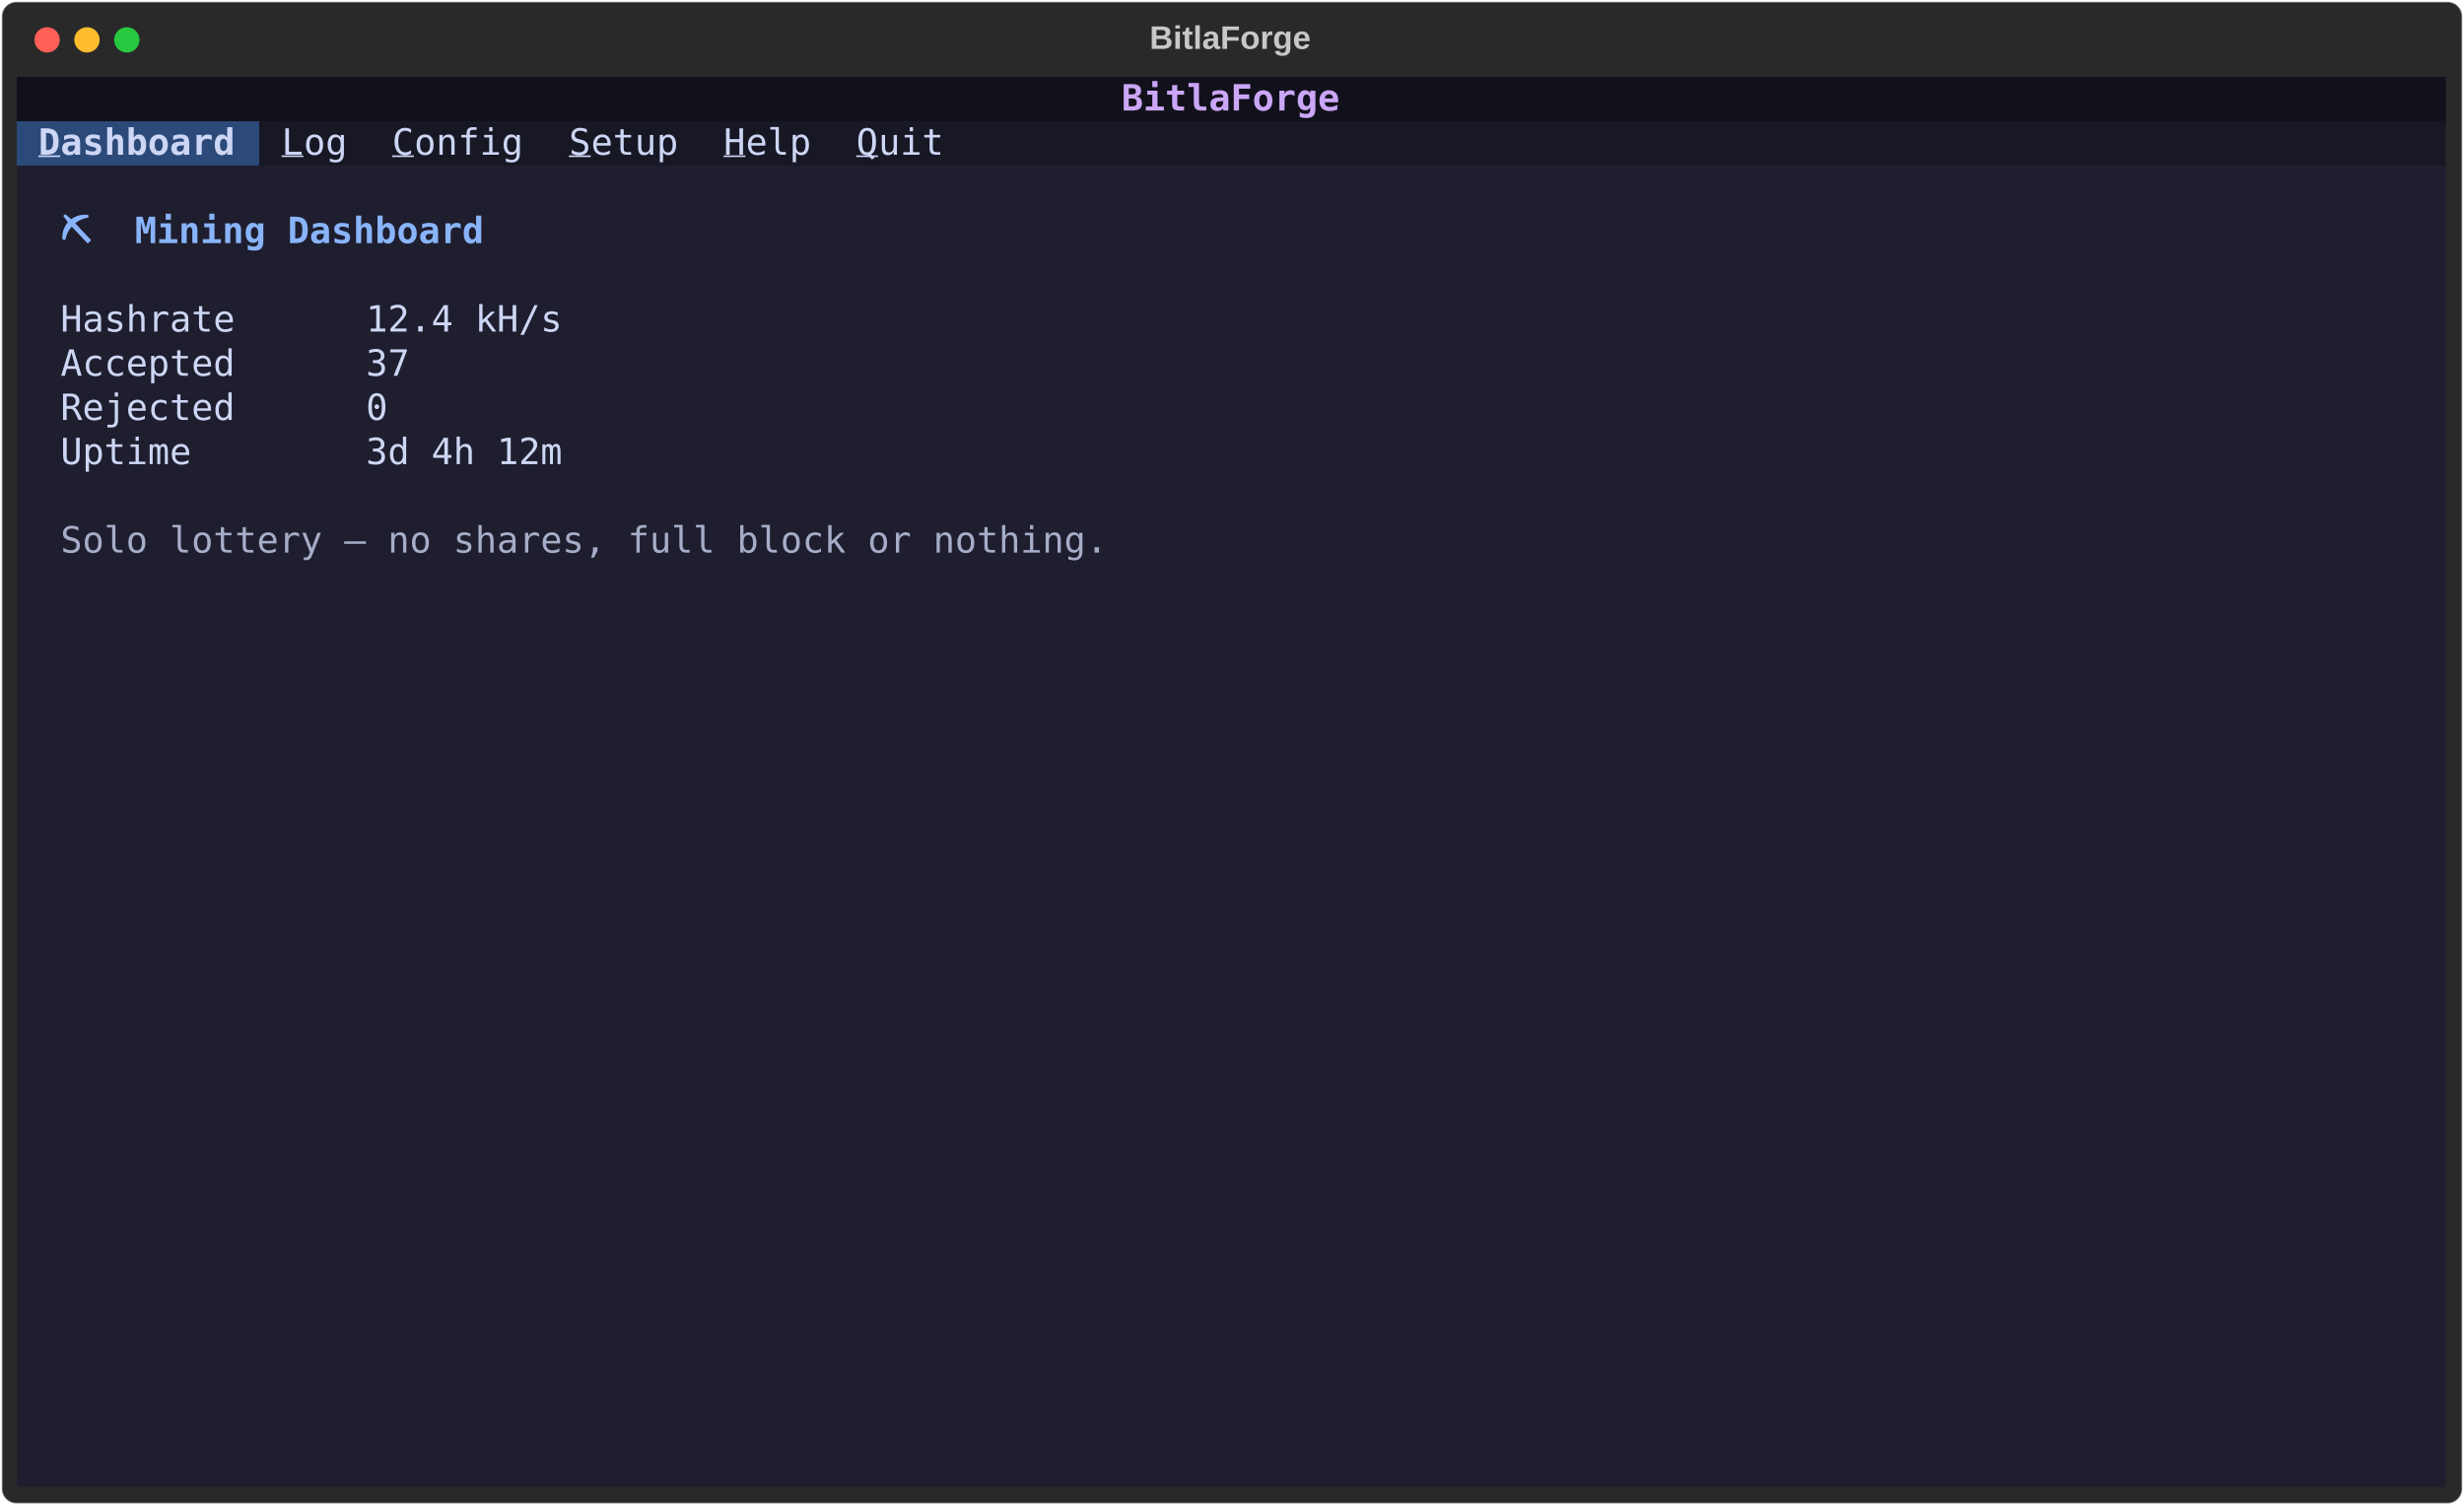
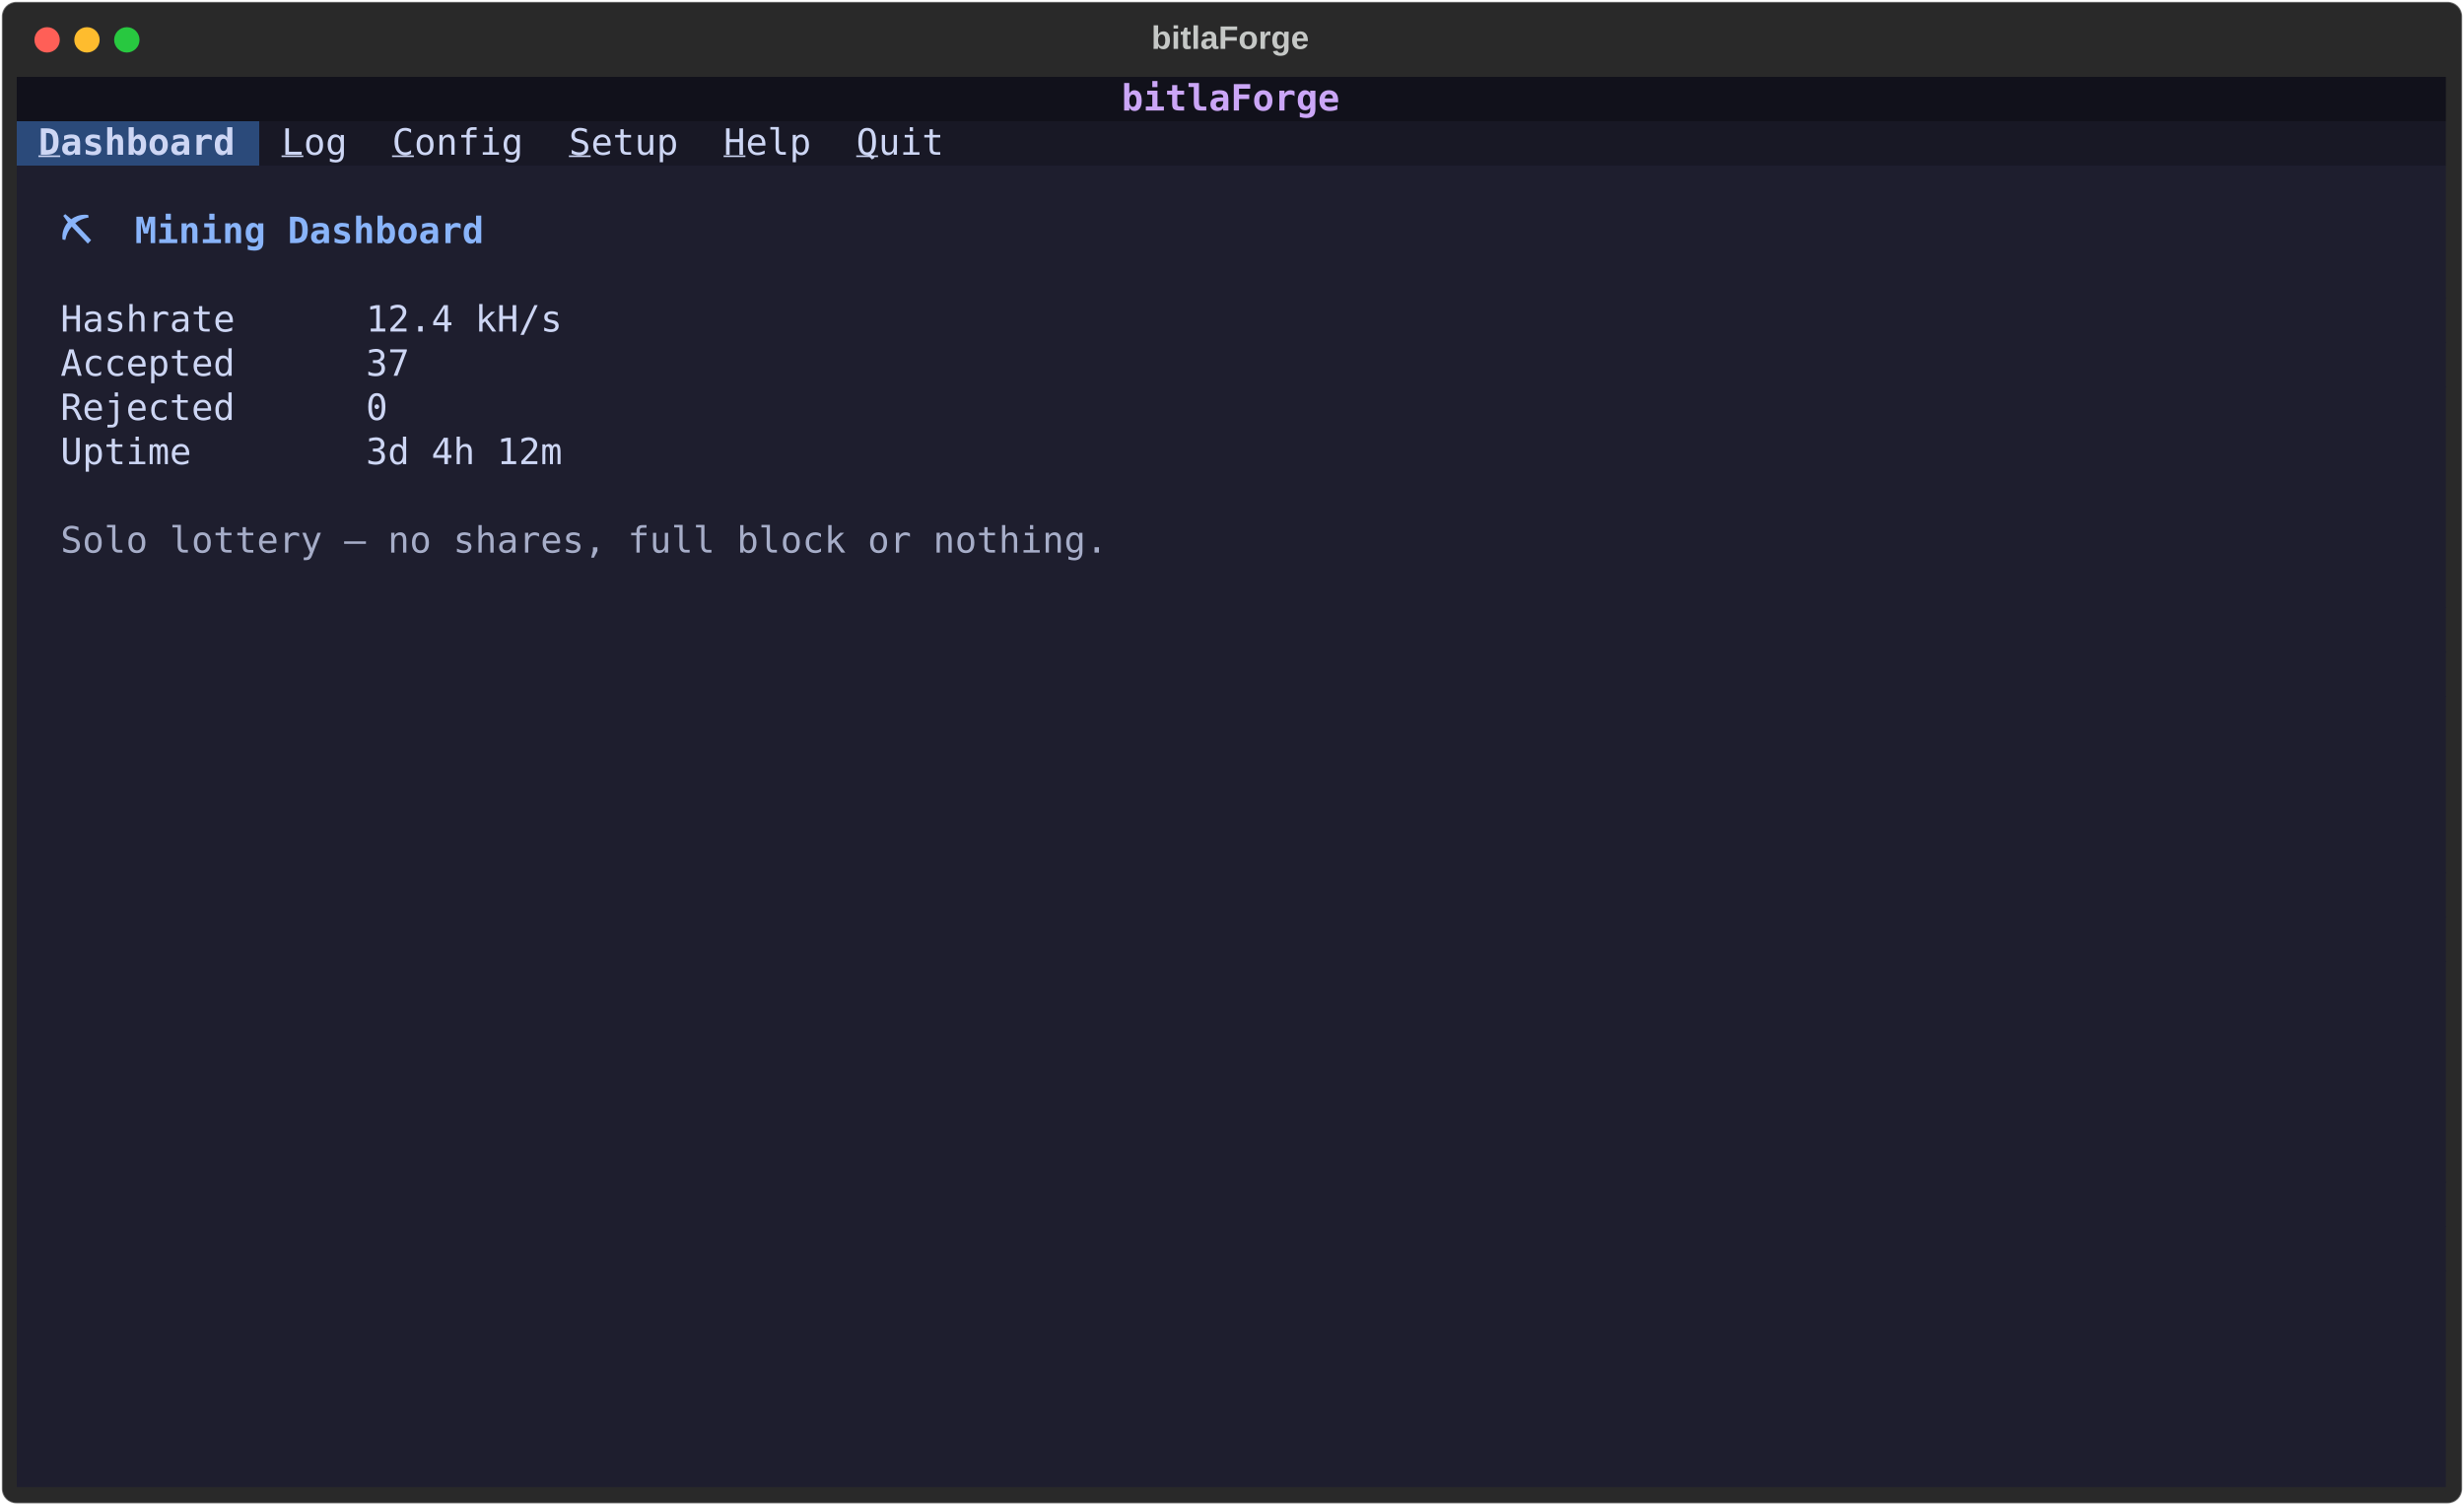
<svg xmlns="http://www.w3.org/2000/svg" class="rich-terminal" viewBox="0 0 1360 830.8">
  <style>

    @font-face {
        font-family: "Fira Code";
        src: local("FiraCode-Regular"),
                url("https://cdnjs.cloudflare.com/ajax/libs/firacode/6.2.0/woff2/FiraCode-Regular.woff2") format("woff2"),
                url("https://cdnjs.cloudflare.com/ajax/libs/firacode/6.2.0/woff/FiraCode-Regular.woff") format("woff");
        font-style: normal;
        font-weight: 400;
    }
    @font-face {
        font-family: "Fira Code";
        src: local("FiraCode-Bold"),
                url("https://cdnjs.cloudflare.com/ajax/libs/firacode/6.2.0/woff2/FiraCode-Bold.woff2") format("woff2"),
                url("https://cdnjs.cloudflare.com/ajax/libs/firacode/6.2.0/woff/FiraCode-Bold.woff") format("woff");
        font-style: bold;
        font-weight: 700;
    }

-     .terminal-1858011407-matrix {
+     .terminal-3195470159-matrix {
        font-family: Fira Code, monospace;
        font-size: 20px;
        line-height: 24.4px;
        font-variant-east-asian: full-width;
    }

-     .terminal-1858011407-title {
+     .terminal-3195470159-title {
        font-size: 18px;
        font-weight: bold;
        font-family: arial;
    }

-     .terminal-1858011407-r1 { fill: #c5c8c6 }
- .terminal-1858011407-r2 { fill: #cba6f7;font-weight: bold }
- .terminal-1858011407-r3 { fill: #cdd6f4;font-weight: bold }
- .terminal-1858011407-r4 { fill: #cdd6f4;font-weight: bold;text-decoration: underline; }
- .terminal-1858011407-r5 { fill: #cdd6f4 }
- .terminal-1858011407-r6 { fill: #cdd6f4;text-decoration: underline; }
- .terminal-1858011407-r7 { fill: #89b4fa;font-weight: bold }
- .terminal-1858011407-r8 { fill: #a6adc8 }
+     .terminal-3195470159-r1 { fill: #c5c8c6 }
+ .terminal-3195470159-r2 { fill: #cba6f7;font-weight: bold }
+ .terminal-3195470159-r3 { fill: #cdd6f4;font-weight: bold }
+ .terminal-3195470159-r4 { fill: #cdd6f4;font-weight: bold;text-decoration: underline; }
+ .terminal-3195470159-r5 { fill: #cdd6f4 }
+ .terminal-3195470159-r6 { fill: #cdd6f4;text-decoration: underline; }
+ .terminal-3195470159-r7 { fill: #89b4fa;font-weight: bold }
+ .terminal-3195470159-r8 { fill: #a6adc8 }
    </style>
  <defs>
-     <clipPath id="terminal-1858011407-clip-terminal">
+     <clipPath id="terminal-3195470159-clip-terminal">
      <rect x="0" y="0" width="1341.0" height="779.8" />
    </clipPath>
-     <clipPath id="terminal-1858011407-line-0">
+     <clipPath id="terminal-3195470159-line-0">
      <rect x="0" y="1.5" width="1342" height="24.65" />
    </clipPath>
-     <clipPath id="terminal-1858011407-line-1">
+     <clipPath id="terminal-3195470159-line-1">
      <rect x="0" y="25.9" width="1342" height="24.65" />
    </clipPath>
-     <clipPath id="terminal-1858011407-line-2">
+     <clipPath id="terminal-3195470159-line-2">
      <rect x="0" y="50.3" width="1342" height="24.65" />
    </clipPath>
-     <clipPath id="terminal-1858011407-line-3">
+     <clipPath id="terminal-3195470159-line-3">
      <rect x="0" y="74.7" width="1342" height="24.65" />
    </clipPath>
-     <clipPath id="terminal-1858011407-line-4">
+     <clipPath id="terminal-3195470159-line-4">
      <rect x="0" y="99.1" width="1342" height="24.65" />
    </clipPath>
-     <clipPath id="terminal-1858011407-line-5">
+     <clipPath id="terminal-3195470159-line-5">
      <rect x="0" y="123.5" width="1342" height="24.65" />
    </clipPath>
-     <clipPath id="terminal-1858011407-line-6">
+     <clipPath id="terminal-3195470159-line-6">
      <rect x="0" y="147.9" width="1342" height="24.65" />
    </clipPath>
-     <clipPath id="terminal-1858011407-line-7">
+     <clipPath id="terminal-3195470159-line-7">
      <rect x="0" y="172.3" width="1342" height="24.65" />
    </clipPath>
-     <clipPath id="terminal-1858011407-line-8">
+     <clipPath id="terminal-3195470159-line-8">
      <rect x="0" y="196.7" width="1342" height="24.65" />
    </clipPath>
-     <clipPath id="terminal-1858011407-line-9">
+     <clipPath id="terminal-3195470159-line-9">
      <rect x="0" y="221.1" width="1342" height="24.65" />
    </clipPath>
-     <clipPath id="terminal-1858011407-line-10">
+     <clipPath id="terminal-3195470159-line-10">
      <rect x="0" y="245.5" width="1342" height="24.65" />
    </clipPath>
-     <clipPath id="terminal-1858011407-line-11">
+     <clipPath id="terminal-3195470159-line-11">
      <rect x="0" y="269.9" width="1342" height="24.65" />
    </clipPath>
-     <clipPath id="terminal-1858011407-line-12">
+     <clipPath id="terminal-3195470159-line-12">
      <rect x="0" y="294.3" width="1342" height="24.65" />
    </clipPath>
-     <clipPath id="terminal-1858011407-line-13">
+     <clipPath id="terminal-3195470159-line-13">
      <rect x="0" y="318.7" width="1342" height="24.65" />
    </clipPath>
-     <clipPath id="terminal-1858011407-line-14">
+     <clipPath id="terminal-3195470159-line-14">
      <rect x="0" y="343.1" width="1342" height="24.65" />
    </clipPath>
-     <clipPath id="terminal-1858011407-line-15">
+     <clipPath id="terminal-3195470159-line-15">
      <rect x="0" y="367.5" width="1342" height="24.65" />
    </clipPath>
-     <clipPath id="terminal-1858011407-line-16">
+     <clipPath id="terminal-3195470159-line-16">
      <rect x="0" y="391.9" width="1342" height="24.65" />
    </clipPath>
-     <clipPath id="terminal-1858011407-line-17">
+     <clipPath id="terminal-3195470159-line-17">
      <rect x="0" y="416.3" width="1342" height="24.65" />
    </clipPath>
-     <clipPath id="terminal-1858011407-line-18">
+     <clipPath id="terminal-3195470159-line-18">
      <rect x="0" y="440.7" width="1342" height="24.65" />
    </clipPath>
-     <clipPath id="terminal-1858011407-line-19">
+     <clipPath id="terminal-3195470159-line-19">
      <rect x="0" y="465.1" width="1342" height="24.65" />
    </clipPath>
-     <clipPath id="terminal-1858011407-line-20">
+     <clipPath id="terminal-3195470159-line-20">
      <rect x="0" y="489.5" width="1342" height="24.65" />
    </clipPath>
-     <clipPath id="terminal-1858011407-line-21">
+     <clipPath id="terminal-3195470159-line-21">
      <rect x="0" y="513.9" width="1342" height="24.65" />
    </clipPath>
-     <clipPath id="terminal-1858011407-line-22">
+     <clipPath id="terminal-3195470159-line-22">
      <rect x="0" y="538.3" width="1342" height="24.65" />
    </clipPath>
-     <clipPath id="terminal-1858011407-line-23">
+     <clipPath id="terminal-3195470159-line-23">
      <rect x="0" y="562.7" width="1342" height="24.65" />
    </clipPath>
-     <clipPath id="terminal-1858011407-line-24">
+     <clipPath id="terminal-3195470159-line-24">
      <rect x="0" y="587.1" width="1342" height="24.65" />
    </clipPath>
-     <clipPath id="terminal-1858011407-line-25">
+     <clipPath id="terminal-3195470159-line-25">
      <rect x="0" y="611.5" width="1342" height="24.65" />
    </clipPath>
-     <clipPath id="terminal-1858011407-line-26">
+     <clipPath id="terminal-3195470159-line-26">
      <rect x="0" y="635.9" width="1342" height="24.65" />
    </clipPath>
-     <clipPath id="terminal-1858011407-line-27">
+     <clipPath id="terminal-3195470159-line-27">
      <rect x="0" y="660.3" width="1342" height="24.65" />
    </clipPath>
-     <clipPath id="terminal-1858011407-line-28">
+     <clipPath id="terminal-3195470159-line-28">
      <rect x="0" y="684.7" width="1342" height="24.65" />
    </clipPath>
-     <clipPath id="terminal-1858011407-line-29">
+     <clipPath id="terminal-3195470159-line-29">
      <rect x="0" y="709.1" width="1342" height="24.65" />
    </clipPath>
-     <clipPath id="terminal-1858011407-line-30">
+     <clipPath id="terminal-3195470159-line-30">
      <rect x="0" y="733.5" width="1342" height="24.65" />
    </clipPath>
  </defs>
  <rect fill="#292929" stroke="rgba(255,255,255,0.35)" stroke-width="1" x="1" y="1" width="1358" height="828.8" rx="8" />
-   <text class="terminal-1858011407-title" fill="#c5c8c6" text-anchor="middle" x="679" y="27">BitlaForge</text>
+   <text class="terminal-3195470159-title" fill="#c5c8c6" text-anchor="middle" x="679" y="27">bitlaForge</text>
  <g transform="translate(26,22)">
    <circle cx="0" cy="0" r="7" fill="#ff5f57" />
    <circle cx="22" cy="0" r="7" fill="#febc2e" />
    <circle cx="44" cy="0" r="7" fill="#28c840" />
  </g>
-   <g transform="translate(9, 41)" clip-path="url(#terminal-1858011407-clip-terminal)">
+   <g transform="translate(9, 41)" clip-path="url(#terminal-3195470159-clip-terminal)">
    <rect fill="#11111b" x="0" y="1.5" width="610" height="24.65" shape-rendering="crispEdges" />
    <rect fill="#11111b" x="610" y="1.5" width="122" height="24.65" shape-rendering="crispEdges" />
    <rect fill="#11111b" x="732" y="1.5" width="610" height="24.65" shape-rendering="crispEdges" />
    <rect fill="#2b4a7a" x="0" y="25.9" width="12.2" height="24.65" shape-rendering="crispEdges" />
    <rect fill="#2b4a7a" x="12.2" y="25.9" width="12.2" height="24.65" shape-rendering="crispEdges" />
    <rect fill="#2b4a7a" x="24.4" y="25.9" width="109.8" height="24.65" shape-rendering="crispEdges" />
    <rect fill="#181825" x="134.2" y="25.9" width="12.2" height="24.65" shape-rendering="crispEdges" />
    <rect fill="#181825" x="146.4" y="25.9" width="12.2" height="24.65" shape-rendering="crispEdges" />
    <rect fill="#181825" x="158.6" y="25.9" width="36.6" height="24.65" shape-rendering="crispEdges" />
    <rect fill="#181825" x="195.2" y="25.9" width="12.2" height="24.65" shape-rendering="crispEdges" />
    <rect fill="#181825" x="207.4" y="25.9" width="12.2" height="24.65" shape-rendering="crispEdges" />
    <rect fill="#181825" x="219.6" y="25.9" width="73.2" height="24.65" shape-rendering="crispEdges" />
    <rect fill="#181825" x="292.8" y="25.9" width="12.2" height="24.65" shape-rendering="crispEdges" />
    <rect fill="#181825" x="305" y="25.9" width="12.2" height="24.65" shape-rendering="crispEdges" />
    <rect fill="#181825" x="317.2" y="25.9" width="61" height="24.65" shape-rendering="crispEdges" />
    <rect fill="#181825" x="378.2" y="25.9" width="12.2" height="24.65" shape-rendering="crispEdges" />
    <rect fill="#181825" x="390.4" y="25.9" width="12.2" height="24.65" shape-rendering="crispEdges" />
    <rect fill="#181825" x="402.6" y="25.9" width="48.8" height="24.65" shape-rendering="crispEdges" />
    <rect fill="#181825" x="451.4" y="25.9" width="12.2" height="24.65" shape-rendering="crispEdges" />
    <rect fill="#181825" x="463.6" y="25.9" width="12.2" height="24.65" shape-rendering="crispEdges" />
    <rect fill="#181825" x="475.8" y="25.9" width="48.8" height="24.65" shape-rendering="crispEdges" />
    <rect fill="#181825" x="524.6" y="25.9" width="817.4" height="24.65" shape-rendering="crispEdges" />
    <rect fill="#1e1e2e" x="0" y="50.3" width="1342" height="24.65" shape-rendering="crispEdges" />
    <rect fill="#1e1e2e" x="0" y="74.7" width="24.4" height="24.65" shape-rendering="crispEdges" />
    <rect fill="#1e1e2e" x="24.4" y="74.7" width="231.8" height="24.65" shape-rendering="crispEdges" />
    <rect fill="#1e1e2e" x="256.2" y="74.7" width="1085.8" height="24.65" shape-rendering="crispEdges" />
    <rect fill="#1e1e2e" x="0" y="99.1" width="24.4" height="24.65" shape-rendering="crispEdges" />
    <rect fill="#1e1e2e" x="24.4" y="99.1" width="1317.6" height="24.65" shape-rendering="crispEdges" />
    <rect fill="#1e1e2e" x="0" y="123.5" width="24.4" height="24.65" shape-rendering="crispEdges" />
    <rect fill="#1e1e2e" x="24.4" y="123.5" width="280.6" height="24.65" shape-rendering="crispEdges" />
    <rect fill="#1e1e2e" x="305" y="123.5" width="1037" height="24.65" shape-rendering="crispEdges" />
    <rect fill="#1e1e2e" x="0" y="147.9" width="24.4" height="24.65" shape-rendering="crispEdges" />
    <rect fill="#1e1e2e" x="24.4" y="147.9" width="195.2" height="24.65" shape-rendering="crispEdges" />
    <rect fill="#1e1e2e" x="219.6" y="147.9" width="1122.4" height="24.65" shape-rendering="crispEdges" />
    <rect fill="#1e1e2e" x="0" y="172.3" width="24.4" height="24.65" shape-rendering="crispEdges" />
    <rect fill="#1e1e2e" x="24.4" y="172.3" width="183" height="24.65" shape-rendering="crispEdges" />
    <rect fill="#1e1e2e" x="207.4" y="172.3" width="1134.6" height="24.65" shape-rendering="crispEdges" />
    <rect fill="#1e1e2e" x="0" y="196.7" width="24.4" height="24.65" shape-rendering="crispEdges" />
    <rect fill="#1e1e2e" x="24.4" y="196.7" width="280.6" height="24.65" shape-rendering="crispEdges" />
    <rect fill="#1e1e2e" x="305" y="196.7" width="1037" height="24.65" shape-rendering="crispEdges" />
    <rect fill="#1e1e2e" x="0" y="221.1" width="24.4" height="24.65" shape-rendering="crispEdges" />
    <rect fill="#1e1e2e" x="24.4" y="221.1" width="0" height="24.65" shape-rendering="crispEdges" />
    <rect fill="#1e1e2e" x="24.4" y="221.1" width="1317.6" height="24.65" shape-rendering="crispEdges" />
    <rect fill="#1e1e2e" x="0" y="245.5" width="24.4" height="24.65" shape-rendering="crispEdges" />
    <rect fill="#1e1e2e" x="24.4" y="245.5" width="585.6" height="24.65" shape-rendering="crispEdges" />
    <rect fill="#1e1e2e" x="610" y="245.5" width="732" height="24.65" shape-rendering="crispEdges" />
    <rect fill="#1e1e2e" x="0" y="269.9" width="24.4" height="24.65" shape-rendering="crispEdges" />
    <rect fill="#1e1e2e" x="24.4" y="269.9" width="1317.6" height="24.65" shape-rendering="crispEdges" />
    <rect fill="#1e1e2e" x="0" y="294.3" width="24.4" height="24.65" shape-rendering="crispEdges" />
    <rect fill="#1e1e2e" x="24.4" y="294.3" width="1317.6" height="24.65" shape-rendering="crispEdges" />
    <rect fill="#1e1e2e" x="0" y="318.7" width="24.4" height="24.65" shape-rendering="crispEdges" />
    <rect fill="#1e1e2e" x="24.4" y="318.7" width="1317.6" height="24.65" shape-rendering="crispEdges" />
    <rect fill="#1e1e2e" x="0" y="343.1" width="24.4" height="24.65" shape-rendering="crispEdges" />
    <rect fill="#1e1e2e" x="24.4" y="343.1" width="1317.6" height="24.65" shape-rendering="crispEdges" />
    <rect fill="#1e1e2e" x="0" y="367.5" width="24.4" height="24.65" shape-rendering="crispEdges" />
    <rect fill="#1e1e2e" x="24.4" y="367.5" width="1317.6" height="24.65" shape-rendering="crispEdges" />
    <rect fill="#1e1e2e" x="0" y="391.9" width="24.4" height="24.65" shape-rendering="crispEdges" />
    <rect fill="#1e1e2e" x="24.4" y="391.9" width="1317.6" height="24.65" shape-rendering="crispEdges" />
    <rect fill="#1e1e2e" x="0" y="416.3" width="24.4" height="24.65" shape-rendering="crispEdges" />
    <rect fill="#1e1e2e" x="24.4" y="416.3" width="1317.6" height="24.65" shape-rendering="crispEdges" />
    <rect fill="#1e1e2e" x="0" y="440.7" width="24.4" height="24.65" shape-rendering="crispEdges" />
    <rect fill="#1e1e2e" x="24.4" y="440.7" width="1317.6" height="24.65" shape-rendering="crispEdges" />
    <rect fill="#1e1e2e" x="0" y="465.1" width="24.4" height="24.65" shape-rendering="crispEdges" />
    <rect fill="#1e1e2e" x="24.4" y="465.1" width="1317.6" height="24.65" shape-rendering="crispEdges" />
    <rect fill="#1e1e2e" x="0" y="489.5" width="24.4" height="24.65" shape-rendering="crispEdges" />
    <rect fill="#1e1e2e" x="24.4" y="489.5" width="1317.6" height="24.65" shape-rendering="crispEdges" />
    <rect fill="#1e1e2e" x="0" y="513.9" width="24.4" height="24.65" shape-rendering="crispEdges" />
    <rect fill="#1e1e2e" x="24.4" y="513.9" width="1317.6" height="24.65" shape-rendering="crispEdges" />
    <rect fill="#1e1e2e" x="0" y="538.3" width="24.4" height="24.65" shape-rendering="crispEdges" />
    <rect fill="#1e1e2e" x="24.4" y="538.3" width="1317.6" height="24.65" shape-rendering="crispEdges" />
    <rect fill="#1e1e2e" x="0" y="562.7" width="24.4" height="24.65" shape-rendering="crispEdges" />
    <rect fill="#1e1e2e" x="24.4" y="562.7" width="1317.6" height="24.65" shape-rendering="crispEdges" />
    <rect fill="#1e1e2e" x="0" y="587.1" width="24.4" height="24.65" shape-rendering="crispEdges" />
    <rect fill="#1e1e2e" x="24.4" y="587.1" width="1317.6" height="24.65" shape-rendering="crispEdges" />
    <rect fill="#1e1e2e" x="0" y="611.5" width="24.4" height="24.65" shape-rendering="crispEdges" />
    <rect fill="#1e1e2e" x="24.4" y="611.5" width="1317.6" height="24.65" shape-rendering="crispEdges" />
    <rect fill="#1e1e2e" x="0" y="635.9" width="24.4" height="24.65" shape-rendering="crispEdges" />
    <rect fill="#1e1e2e" x="24.4" y="635.9" width="1317.6" height="24.65" shape-rendering="crispEdges" />
    <rect fill="#1e1e2e" x="0" y="660.3" width="24.4" height="24.65" shape-rendering="crispEdges" />
    <rect fill="#1e1e2e" x="24.4" y="660.3" width="1317.6" height="24.65" shape-rendering="crispEdges" />
    <rect fill="#1e1e2e" x="0" y="684.7" width="24.4" height="24.65" shape-rendering="crispEdges" />
    <rect fill="#1e1e2e" x="24.4" y="684.7" width="1317.6" height="24.65" shape-rendering="crispEdges" />
    <rect fill="#1e1e2e" x="0" y="709.1" width="24.4" height="24.65" shape-rendering="crispEdges" />
    <rect fill="#1e1e2e" x="24.4" y="709.1" width="1317.6" height="24.65" shape-rendering="crispEdges" />
    <rect fill="#1e1e2e" x="0" y="733.5" width="24.4" height="24.65" shape-rendering="crispEdges" />
    <rect fill="#1e1e2e" x="24.4" y="733.5" width="1317.6" height="24.65" shape-rendering="crispEdges" />
    <rect fill="#1e1e2e" x="0" y="757.9" width="1342" height="24.65" shape-rendering="crispEdges" />
-     <g class="terminal-1858011407-matrix">
-       <text class="terminal-1858011407-r2" x="610" y="20" textLength="122" clip-path="url(#terminal-1858011407-line-0)">BitlaForge</text>
-       <text class="terminal-1858011407-r1" x="1342" y="20" textLength="12.2" clip-path="url(#terminal-1858011407-line-0)">
- </text>
-       <text class="terminal-1858011407-r4" x="12.2" y="44.4" textLength="12.2" clip-path="url(#terminal-1858011407-line-1)">D</text>
-       <text class="terminal-1858011407-r3" x="24.4" y="44.4" textLength="109.8" clip-path="url(#terminal-1858011407-line-1)">ashboard </text>
-       <text class="terminal-1858011407-r6" x="146.4" y="44.4" textLength="12.2" clip-path="url(#terminal-1858011407-line-1)">L</text>
-       <text class="terminal-1858011407-r5" x="158.6" y="44.4" textLength="36.6" clip-path="url(#terminal-1858011407-line-1)">og </text>
-       <text class="terminal-1858011407-r6" x="207.4" y="44.4" textLength="12.2" clip-path="url(#terminal-1858011407-line-1)">C</text>
-       <text class="terminal-1858011407-r5" x="219.6" y="44.4" textLength="73.2" clip-path="url(#terminal-1858011407-line-1)">onfig </text>
-       <text class="terminal-1858011407-r6" x="305" y="44.4" textLength="12.2" clip-path="url(#terminal-1858011407-line-1)">S</text>
-       <text class="terminal-1858011407-r5" x="317.2" y="44.4" textLength="61" clip-path="url(#terminal-1858011407-line-1)">etup </text>
-       <text class="terminal-1858011407-r6" x="390.4" y="44.4" textLength="12.2" clip-path="url(#terminal-1858011407-line-1)">H</text>
-       <text class="terminal-1858011407-r5" x="402.6" y="44.4" textLength="48.8" clip-path="url(#terminal-1858011407-line-1)">elp </text>
-       <text class="terminal-1858011407-r6" x="463.6" y="44.4" textLength="12.2" clip-path="url(#terminal-1858011407-line-1)">Q</text>
-       <text class="terminal-1858011407-r5" x="475.8" y="44.4" textLength="48.8" clip-path="url(#terminal-1858011407-line-1)">uit </text>
-       <text class="terminal-1858011407-r1" x="1342" y="44.4" textLength="12.2" clip-path="url(#terminal-1858011407-line-1)">
- </text>
-       <text class="terminal-1858011407-r1" x="1342" y="68.8" textLength="12.2" clip-path="url(#terminal-1858011407-line-2)">
- </text>
-       <text class="terminal-1858011407-r7" x="24.4" y="93.2" textLength="231.8" clip-path="url(#terminal-1858011407-line-3)">⛏  Mining Dashboard</text>
-       <text class="terminal-1858011407-r1" x="1342" y="93.2" textLength="12.2" clip-path="url(#terminal-1858011407-line-3)">
- </text>
-       <text class="terminal-1858011407-r1" x="1342" y="117.6" textLength="12.2" clip-path="url(#terminal-1858011407-line-4)">
- </text>
-       <text class="terminal-1858011407-r5" x="24.4" y="142" textLength="280.6" clip-path="url(#terminal-1858011407-line-5)">Hashrate      12.4 kH/s</text>
-       <text class="terminal-1858011407-r1" x="1342" y="142" textLength="12.2" clip-path="url(#terminal-1858011407-line-5)">
- </text>
-       <text class="terminal-1858011407-r5" x="24.4" y="166.4" textLength="195.2" clip-path="url(#terminal-1858011407-line-6)">Accepted      37</text>
-       <text class="terminal-1858011407-r1" x="1342" y="166.4" textLength="12.2" clip-path="url(#terminal-1858011407-line-6)">
- </text>
-       <text class="terminal-1858011407-r5" x="24.4" y="190.8" textLength="183" clip-path="url(#terminal-1858011407-line-7)">Rejected      0</text>
-       <text class="terminal-1858011407-r1" x="1342" y="190.8" textLength="12.2" clip-path="url(#terminal-1858011407-line-7)">
- </text>
-       <text class="terminal-1858011407-r5" x="24.4" y="215.2" textLength="280.6" clip-path="url(#terminal-1858011407-line-8)">Uptime        3d 4h 12m</text>
-       <text class="terminal-1858011407-r1" x="1342" y="215.2" textLength="12.2" clip-path="url(#terminal-1858011407-line-8)">
- </text>
-       <text class="terminal-1858011407-r1" x="1342" y="239.6" textLength="12.2" clip-path="url(#terminal-1858011407-line-9)">
- </text>
-       <text class="terminal-1858011407-r8" x="24.4" y="264" textLength="585.6" clip-path="url(#terminal-1858011407-line-10)">Solo lottery — no shares, full block or nothing.</text>
-       <text class="terminal-1858011407-r1" x="1342" y="264" textLength="12.2" clip-path="url(#terminal-1858011407-line-10)">
- </text>
-       <text class="terminal-1858011407-r1" x="1342" y="288.4" textLength="12.2" clip-path="url(#terminal-1858011407-line-11)">
- </text>
-       <text class="terminal-1858011407-r1" x="1342" y="312.8" textLength="12.2" clip-path="url(#terminal-1858011407-line-12)">
- </text>
-       <text class="terminal-1858011407-r1" x="1342" y="337.2" textLength="12.2" clip-path="url(#terminal-1858011407-line-13)">
- </text>
-       <text class="terminal-1858011407-r1" x="1342" y="361.6" textLength="12.2" clip-path="url(#terminal-1858011407-line-14)">
- </text>
-       <text class="terminal-1858011407-r1" x="1342" y="386" textLength="12.2" clip-path="url(#terminal-1858011407-line-15)">
- </text>
-       <text class="terminal-1858011407-r1" x="1342" y="410.4" textLength="12.2" clip-path="url(#terminal-1858011407-line-16)">
- </text>
-       <text class="terminal-1858011407-r1" x="1342" y="434.8" textLength="12.2" clip-path="url(#terminal-1858011407-line-17)">
- </text>
-       <text class="terminal-1858011407-r1" x="1342" y="459.2" textLength="12.2" clip-path="url(#terminal-1858011407-line-18)">
- </text>
-       <text class="terminal-1858011407-r1" x="1342" y="483.6" textLength="12.2" clip-path="url(#terminal-1858011407-line-19)">
- </text>
-       <text class="terminal-1858011407-r1" x="1342" y="508" textLength="12.2" clip-path="url(#terminal-1858011407-line-20)">
- </text>
-       <text class="terminal-1858011407-r1" x="1342" y="532.4" textLength="12.2" clip-path="url(#terminal-1858011407-line-21)">
- </text>
-       <text class="terminal-1858011407-r1" x="1342" y="556.8" textLength="12.2" clip-path="url(#terminal-1858011407-line-22)">
- </text>
-       <text class="terminal-1858011407-r1" x="1342" y="581.2" textLength="12.2" clip-path="url(#terminal-1858011407-line-23)">
- </text>
-       <text class="terminal-1858011407-r1" x="1342" y="605.6" textLength="12.2" clip-path="url(#terminal-1858011407-line-24)">
- </text>
-       <text class="terminal-1858011407-r1" x="1342" y="630" textLength="12.2" clip-path="url(#terminal-1858011407-line-25)">
- </text>
-       <text class="terminal-1858011407-r1" x="1342" y="654.4" textLength="12.2" clip-path="url(#terminal-1858011407-line-26)">
- </text>
-       <text class="terminal-1858011407-r1" x="1342" y="678.8" textLength="12.2" clip-path="url(#terminal-1858011407-line-27)">
- </text>
-       <text class="terminal-1858011407-r1" x="1342" y="703.2" textLength="12.2" clip-path="url(#terminal-1858011407-line-28)">
- </text>
-       <text class="terminal-1858011407-r1" x="1342" y="727.6" textLength="12.2" clip-path="url(#terminal-1858011407-line-29)">
- </text>
-       <text class="terminal-1858011407-r1" x="1342" y="752" textLength="12.2" clip-path="url(#terminal-1858011407-line-30)">
+     <g class="terminal-3195470159-matrix">
+       <text class="terminal-3195470159-r2" x="610" y="20" textLength="122" clip-path="url(#terminal-3195470159-line-0)">bitlaForge</text>
+       <text class="terminal-3195470159-r1" x="1342" y="20" textLength="12.2" clip-path="url(#terminal-3195470159-line-0)">
+ </text>
+       <text class="terminal-3195470159-r4" x="12.2" y="44.4" textLength="12.2" clip-path="url(#terminal-3195470159-line-1)">D</text>
+       <text class="terminal-3195470159-r3" x="24.4" y="44.4" textLength="109.8" clip-path="url(#terminal-3195470159-line-1)">ashboard </text>
+       <text class="terminal-3195470159-r6" x="146.4" y="44.4" textLength="12.2" clip-path="url(#terminal-3195470159-line-1)">L</text>
+       <text class="terminal-3195470159-r5" x="158.6" y="44.4" textLength="36.6" clip-path="url(#terminal-3195470159-line-1)">og </text>
+       <text class="terminal-3195470159-r6" x="207.4" y="44.4" textLength="12.2" clip-path="url(#terminal-3195470159-line-1)">C</text>
+       <text class="terminal-3195470159-r5" x="219.6" y="44.4" textLength="73.2" clip-path="url(#terminal-3195470159-line-1)">onfig </text>
+       <text class="terminal-3195470159-r6" x="305" y="44.4" textLength="12.2" clip-path="url(#terminal-3195470159-line-1)">S</text>
+       <text class="terminal-3195470159-r5" x="317.2" y="44.4" textLength="61" clip-path="url(#terminal-3195470159-line-1)">etup </text>
+       <text class="terminal-3195470159-r6" x="390.4" y="44.4" textLength="12.2" clip-path="url(#terminal-3195470159-line-1)">H</text>
+       <text class="terminal-3195470159-r5" x="402.6" y="44.4" textLength="48.8" clip-path="url(#terminal-3195470159-line-1)">elp </text>
+       <text class="terminal-3195470159-r6" x="463.6" y="44.4" textLength="12.2" clip-path="url(#terminal-3195470159-line-1)">Q</text>
+       <text class="terminal-3195470159-r5" x="475.8" y="44.4" textLength="48.8" clip-path="url(#terminal-3195470159-line-1)">uit </text>
+       <text class="terminal-3195470159-r1" x="1342" y="44.4" textLength="12.2" clip-path="url(#terminal-3195470159-line-1)">
+ </text>
+       <text class="terminal-3195470159-r1" x="1342" y="68.8" textLength="12.2" clip-path="url(#terminal-3195470159-line-2)">
+ </text>
+       <text class="terminal-3195470159-r7" x="24.4" y="93.2" textLength="231.8" clip-path="url(#terminal-3195470159-line-3)">⛏  Mining Dashboard</text>
+       <text class="terminal-3195470159-r1" x="1342" y="93.2" textLength="12.2" clip-path="url(#terminal-3195470159-line-3)">
+ </text>
+       <text class="terminal-3195470159-r1" x="1342" y="117.6" textLength="12.2" clip-path="url(#terminal-3195470159-line-4)">
+ </text>
+       <text class="terminal-3195470159-r5" x="24.4" y="142" textLength="280.6" clip-path="url(#terminal-3195470159-line-5)">Hashrate      12.4 kH/s</text>
+       <text class="terminal-3195470159-r1" x="1342" y="142" textLength="12.2" clip-path="url(#terminal-3195470159-line-5)">
+ </text>
+       <text class="terminal-3195470159-r5" x="24.4" y="166.4" textLength="195.2" clip-path="url(#terminal-3195470159-line-6)">Accepted      37</text>
+       <text class="terminal-3195470159-r1" x="1342" y="166.4" textLength="12.2" clip-path="url(#terminal-3195470159-line-6)">
+ </text>
+       <text class="terminal-3195470159-r5" x="24.4" y="190.8" textLength="183" clip-path="url(#terminal-3195470159-line-7)">Rejected      0</text>
+       <text class="terminal-3195470159-r1" x="1342" y="190.8" textLength="12.2" clip-path="url(#terminal-3195470159-line-7)">
+ </text>
+       <text class="terminal-3195470159-r5" x="24.4" y="215.2" textLength="280.6" clip-path="url(#terminal-3195470159-line-8)">Uptime        3d 4h 12m</text>
+       <text class="terminal-3195470159-r1" x="1342" y="215.2" textLength="12.2" clip-path="url(#terminal-3195470159-line-8)">
+ </text>
+       <text class="terminal-3195470159-r1" x="1342" y="239.6" textLength="12.2" clip-path="url(#terminal-3195470159-line-9)">
+ </text>
+       <text class="terminal-3195470159-r8" x="24.4" y="264" textLength="585.6" clip-path="url(#terminal-3195470159-line-10)">Solo lottery — no shares, full block or nothing.</text>
+       <text class="terminal-3195470159-r1" x="1342" y="264" textLength="12.2" clip-path="url(#terminal-3195470159-line-10)">
+ </text>
+       <text class="terminal-3195470159-r1" x="1342" y="288.4" textLength="12.2" clip-path="url(#terminal-3195470159-line-11)">
+ </text>
+       <text class="terminal-3195470159-r1" x="1342" y="312.8" textLength="12.2" clip-path="url(#terminal-3195470159-line-12)">
+ </text>
+       <text class="terminal-3195470159-r1" x="1342" y="337.2" textLength="12.2" clip-path="url(#terminal-3195470159-line-13)">
+ </text>
+       <text class="terminal-3195470159-r1" x="1342" y="361.6" textLength="12.2" clip-path="url(#terminal-3195470159-line-14)">
+ </text>
+       <text class="terminal-3195470159-r1" x="1342" y="386" textLength="12.2" clip-path="url(#terminal-3195470159-line-15)">
+ </text>
+       <text class="terminal-3195470159-r1" x="1342" y="410.4" textLength="12.2" clip-path="url(#terminal-3195470159-line-16)">
+ </text>
+       <text class="terminal-3195470159-r1" x="1342" y="434.8" textLength="12.2" clip-path="url(#terminal-3195470159-line-17)">
+ </text>
+       <text class="terminal-3195470159-r1" x="1342" y="459.2" textLength="12.2" clip-path="url(#terminal-3195470159-line-18)">
+ </text>
+       <text class="terminal-3195470159-r1" x="1342" y="483.6" textLength="12.2" clip-path="url(#terminal-3195470159-line-19)">
+ </text>
+       <text class="terminal-3195470159-r1" x="1342" y="508" textLength="12.2" clip-path="url(#terminal-3195470159-line-20)">
+ </text>
+       <text class="terminal-3195470159-r1" x="1342" y="532.4" textLength="12.2" clip-path="url(#terminal-3195470159-line-21)">
+ </text>
+       <text class="terminal-3195470159-r1" x="1342" y="556.8" textLength="12.2" clip-path="url(#terminal-3195470159-line-22)">
+ </text>
+       <text class="terminal-3195470159-r1" x="1342" y="581.2" textLength="12.2" clip-path="url(#terminal-3195470159-line-23)">
+ </text>
+       <text class="terminal-3195470159-r1" x="1342" y="605.6" textLength="12.2" clip-path="url(#terminal-3195470159-line-24)">
+ </text>
+       <text class="terminal-3195470159-r1" x="1342" y="630" textLength="12.2" clip-path="url(#terminal-3195470159-line-25)">
+ </text>
+       <text class="terminal-3195470159-r1" x="1342" y="654.4" textLength="12.2" clip-path="url(#terminal-3195470159-line-26)">
+ </text>
+       <text class="terminal-3195470159-r1" x="1342" y="678.8" textLength="12.2" clip-path="url(#terminal-3195470159-line-27)">
+ </text>
+       <text class="terminal-3195470159-r1" x="1342" y="703.2" textLength="12.2" clip-path="url(#terminal-3195470159-line-28)">
+ </text>
+       <text class="terminal-3195470159-r1" x="1342" y="727.6" textLength="12.2" clip-path="url(#terminal-3195470159-line-29)">
+ </text>
+       <text class="terminal-3195470159-r1" x="1342" y="752" textLength="12.2" clip-path="url(#terminal-3195470159-line-30)">
</text>
    </g>
  </g>
</svg>
